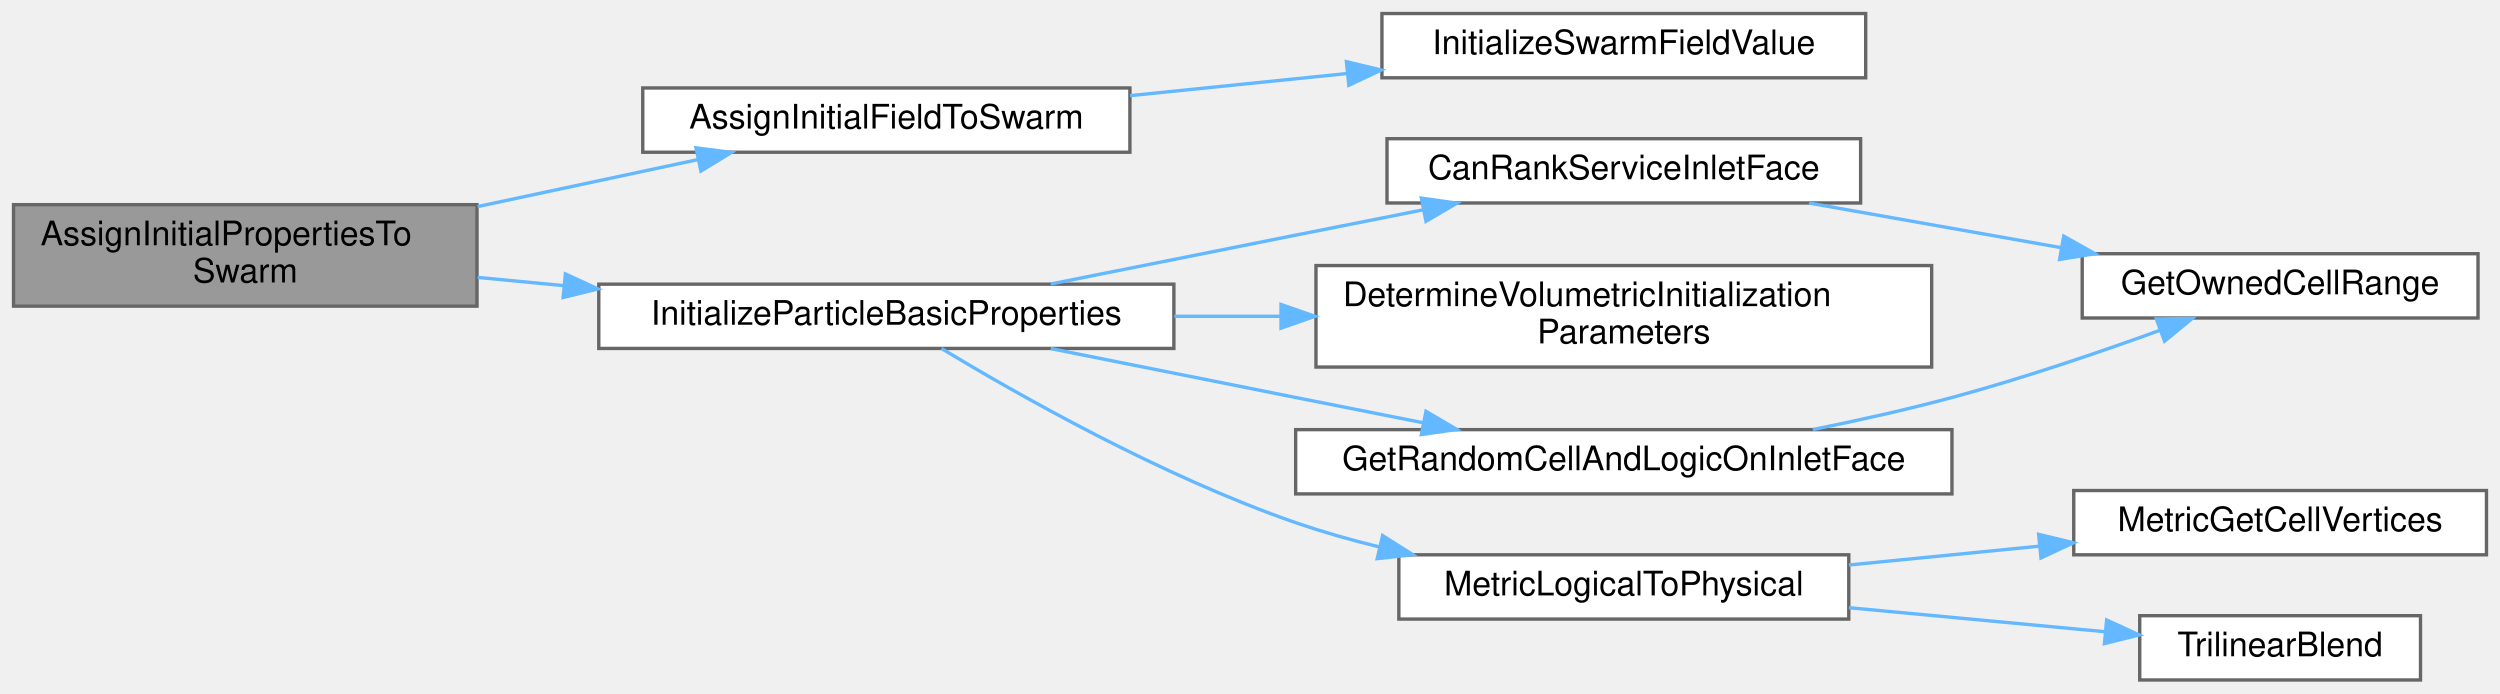
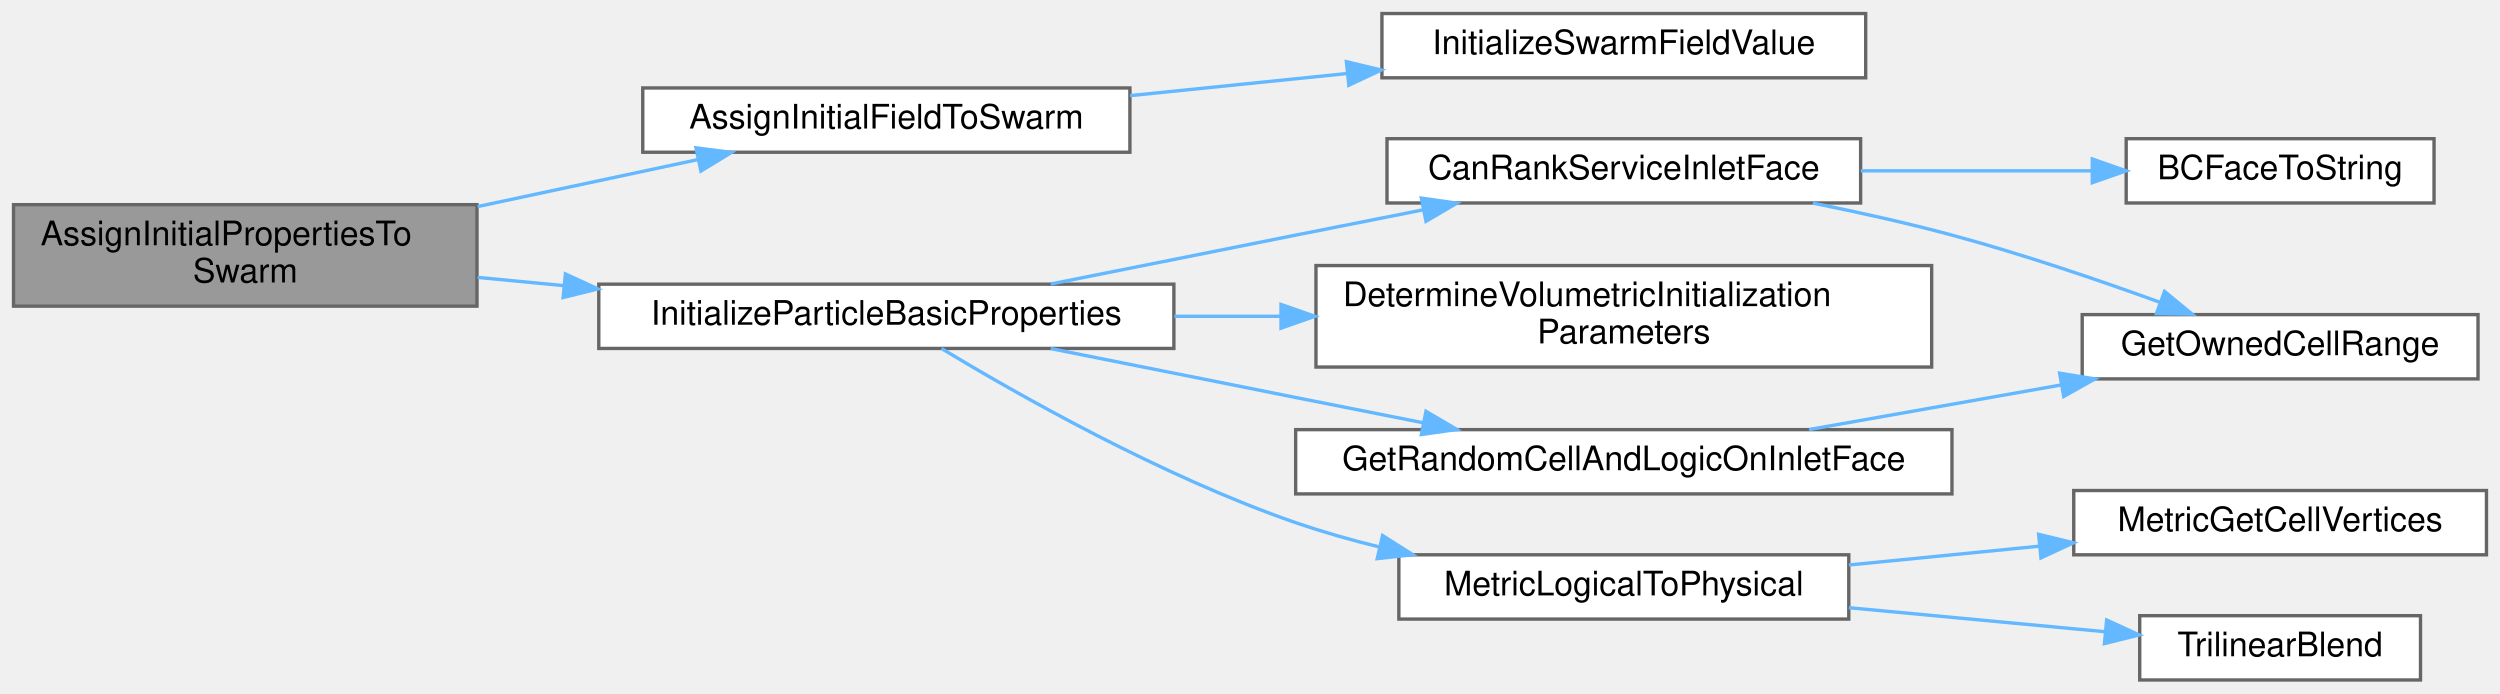
<svg xmlns="http://www.w3.org/2000/svg" xmlns:xlink="http://www.w3.org/1999/xlink" width="739pt" height="205pt" viewBox="0.00 0.00 739.00 205.00">
  <g id="graph0" class="graph" transform="scale(1 1) rotate(0) translate(4 201)">
    <g id="Node000001" class="node">
      <g id="a_Node000001">
        <a xlink:title="Initializes all particle properties in the swarm.">
          <polygon fill="#999999" stroke="#666666" points="137,-140.5 0,-140.5 0,-110.5 137,-110.5 137,-140.5" />
          <text text-anchor="start" x="8" y="-128.5" font-family="Helvetica,sans-Serif" font-size="10.00">AssignInitialPropertiesTo</text>
          <text text-anchor="middle" x="68.5" y="-117.5" font-family="Helvetica,sans-Serif" font-size="10.00">Swarm</text>
        </a>
      </g>
    </g>
    <g id="Node000002" class="node">
      <g id="a_Node000002">
        <a xlink:href="ParticleSwarm_8c.html#a38c3c55ea49021ac59eea87b61e942d1" target="_top" xlink:title="Initializes a generic swarm field with point-level updates.">
          <polygon fill="white" stroke="#666666" points="330,-175 186,-175 186,-156 330,-156 330,-175" />
          <text text-anchor="middle" x="258" y="-163" font-family="Helvetica,sans-Serif" font-size="10.00">AssignInitialFieldToSwarm</text>
        </a>
      </g>
    </g>
    <g id="edge1_Node000001_Node000002" class="edge">
      <g id="a_edge1_Node000001_Node000002">
        <a xlink:title=" ">
          <path fill="none" stroke="#63b8ff" d="M137.19,-139.94C158.55,-144.5 181.87,-149.47 202.21,-153.81" />
          <polygon fill="#63b8ff" stroke="#63b8ff" points="201.73,-157.29 212.24,-155.95 203.19,-150.44 201.73,-157.29" />
        </a>
      </g>
    </g>
    <g id="Node000004" class="node">
      <g id="a_Node000004">
        <a xlink:href="ParticleSwarm_8c.html#a95efc9f04a0187f2a1d920952bd610e0" target="_top" xlink:title="Initializes basic properties for particles on the local process.">
          <polygon fill="white" stroke="#666666" points="343,-117 173,-117 173,-98 343,-98 343,-117" />
          <text text-anchor="middle" x="258" y="-105" font-family="Helvetica,sans-Serif" font-size="10.00">InitializeParticleBasicProperties</text>
        </a>
      </g>
    </g>
    <g id="edge3_Node000001_Node000004" class="edge">
      <g id="a_edge3_Node000001_Node000004">
        <a xlink:title=" ">
          <path fill="none" stroke="#63b8ff" d="M137.19,-119C145.49,-118.21 154.07,-117.38 162.67,-116.56" />
          <polygon fill="#63b8ff" stroke="#63b8ff" points="163.13,-120.03 172.75,-115.59 162.46,-113.06 163.13,-120.03" />
        </a>
      </g>
    </g>
    <g id="Node000003" class="node">
      <g id="a_Node000003">
        <a xlink:href="ParticleSwarm_8c.html#a3d66def17ca5bb54005762184e28c684" target="_top" xlink:title="Helper function to Initialize a given particle’s field value.">
          <polygon fill="white" stroke="#666666" points="547.5,-197 404.5,-197 404.5,-178 547.5,-178 547.5,-197" />
          <text text-anchor="middle" x="476" y="-185" font-family="Helvetica,sans-Serif" font-size="10.00">InitializeSwarmFieldValue</text>
        </a>
      </g>
    </g>
    <g id="edge2_Node000002_Node000003" class="edge">
      <g id="a_edge2_Node000002_Node000003">
        <a xlink:title=" ">
          <path fill="none" stroke="#63b8ff" d="M330.03,-172.73C350.53,-174.82 373.05,-177.12 394.1,-179.26" />
          <polygon fill="#63b8ff" stroke="#63b8ff" points="394,-182.77 404.3,-180.3 394.71,-175.8 394,-182.77" />
        </a>
      </g>
    </g>
    <g id="Node000005" class="node">
      <g id="a_Node000005">
        <a xlink:href="Boundaries_8c.html#ab679d620b2d750179fbc2363fc562a1f" target="_top" xlink:title="Determines if the current MPI rank owns any part of the globally defined inlet face,...">
          <polygon fill="white" stroke="#666666" points="546,-160 406,-160 406,-141 546,-141 546,-160" />
          <text text-anchor="middle" x="476" y="-148" font-family="Helvetica,sans-Serif" font-size="10.00">CanRankServiceInletFace</text>
        </a>
      </g>
    </g>
    <g id="edge4_Node000004_Node000005" class="edge">
      <g id="a_edge4_Node000004_Node000005">
        <a xlink:title=" ">
          <path fill="none" stroke="#63b8ff" d="M306.59,-117.04C328.62,-121.45 355.14,-126.75 379,-131.5 391.23,-133.93 404.33,-136.53 416.81,-139" />
          <polygon fill="#63b8ff" stroke="#63b8ff" points="416.16,-142.44 426.65,-140.95 417.52,-135.58 416.16,-142.44" />
        </a>
      </g>
    </g>
-     <g id="Node000007" class="node">
-       <g id="a_Node000007">
+     <g id="Node000008" class="node">
+       <g id="a_Node000008">
        <a xlink:href="ParticleSwarm_8c.html#ae333eaf5cdf54d396fb84ef574a4945b" target="_top" xlink:title="Determines cell selection and intra-cell logical coordinates for volumetric initialization (Mode 1).">
          <polygon fill="white" stroke="#666666" points="567,-122.5 385,-122.5 385,-92.5 567,-92.5 567,-122.5" />
          <text text-anchor="start" x="393" y="-110.5" font-family="Helvetica,sans-Serif" font-size="10.00">DetermineVolumetricInitialization</text>
          <text text-anchor="middle" x="476" y="-99.5" font-family="Helvetica,sans-Serif" font-size="10.00">Parameters</text>
        </a>
      </g>
    </g>
-     <g id="edge6_Node000004_Node000007" class="edge">
-       <g id="a_edge6_Node000004_Node000007">
+     <g id="edge7_Node000004_Node000008" class="edge">
+       <g id="a_edge7_Node000004_Node000008">
        <a xlink:title=" ">
          <path fill="none" stroke="#63b8ff" d="M343.13,-107.5C353.45,-107.5 364.08,-107.5 374.61,-107.5" />
          <polygon fill="#63b8ff" stroke="#63b8ff" points="374.67,-111 384.67,-107.5 374.67,-104 374.67,-111" />
        </a>
      </g>
    </g>
-     <g id="Node000008" class="node">
-       <g id="a_Node000008">
+     <g id="Node000009" class="node">
+       <g id="a_Node000009">
        <a xlink:href="Boundaries_8c.html#ac07befc354128d23bac8ed5f2612ffdf" target="_top" xlink:title="Assuming the current rank services the inlet face, this function selects a random cell (owned by this...">
          <polygon fill="white" stroke="#666666" points="573,-74 379,-74 379,-55 573,-55 573,-74" />
          <text text-anchor="middle" x="476" y="-62" font-family="Helvetica,sans-Serif" font-size="10.00">GetRandomCellAndLogicOnInletFace</text>
        </a>
      </g>
    </g>
-     <g id="edge7_Node000004_Node000008" class="edge">
-       <g id="a_edge7_Node000004_Node000008">
+     <g id="edge8_Node000004_Node000009" class="edge">
+       <g id="a_edge8_Node000004_Node000009">
        <a xlink:title=" ">
          <path fill="none" stroke="#63b8ff" d="M306.59,-97.96C328.62,-93.55 355.14,-88.25 379,-83.5 391.23,-81.07 404.33,-78.47 416.81,-76" />
          <polygon fill="#63b8ff" stroke="#63b8ff" points="417.52,-79.42 426.65,-74.05 416.16,-72.56 417.52,-79.42" />
        </a>
      </g>
    </g>
-     <g id="Node000009" class="node">
-       <g id="a_Node000009">
+     <g id="Node000010" class="node">
+       <g id="a_Node000010">
        <a xlink:href="Metric_8c.html#af0ba1966641e609476ac6fc3d5cdbbfc" target="_top" xlink:title="Public wrapper: map (cell index, ξ,η,ζ) to (x,y,z).">
          <polygon fill="white" stroke="#666666" points="542.5,-37 409.5,-37 409.5,-18 542.5,-18 542.5,-37" />
          <text text-anchor="middle" x="476" y="-25" font-family="Helvetica,sans-Serif" font-size="10.00">MetricLogicalToPhysical</text>
        </a>
      </g>
    </g>
-     <g id="edge9_Node000004_Node000009" class="edge">
-       <g id="a_edge9_Node000004_Node000009">
+     <g id="edge10_Node000004_Node000010" class="edge">
+       <g id="a_edge10_Node000004_Node000010">
        <a xlink:title=" ">
          <path fill="none" stroke="#63b8ff" d="M274.31,-97.97C296.55,-84.55 339.46,-60.17 379,-46.5 386.91,-43.77 395.32,-41.38 403.76,-39.31" />
          <polygon fill="#63b8ff" stroke="#63b8ff" points="404.69,-42.69 413.64,-37.03 403.11,-35.87 404.69,-42.69" />
        </a>
      </g>
    </g>
    <g id="Node000006" class="node">
      <g id="a_Node000006">
-         <a xlink:href="setup_8c.html#a135027905841ed83f1a3ef2279d865cc" target="_top" xlink:title="Determines the global starting index and number of CELLS owned by the current processor in a specifie...">
-           <polygon fill="white" stroke="#666666" points="728.5,-126 611.5,-126 611.5,-107 728.5,-107 728.5,-126" />
-           <text text-anchor="middle" x="670" y="-114" font-family="Helvetica,sans-Serif" font-size="10.00">GetOwnedCellRange</text>
+         <a xlink:href="logging_8c.html#a46638a78fe01e24d946d9103d5d2fde9" target="_top" xlink:title="Helper function to convert BCFace enum to a string representation.">
+           <polygon fill="white" stroke="#666666" points="715.5,-160 624.5,-160 624.5,-141 715.5,-141 715.5,-160" />
+           <text text-anchor="middle" x="670" y="-148" font-family="Helvetica,sans-Serif" font-size="10.00">BCFaceToString</text>
        </a>
      </g>
    </g>
    <g id="edge5_Node000005_Node000006" class="edge">
      <g id="a_edge5_Node000005_Node000006">
        <a xlink:title=" ">
-           <path fill="none" stroke="#63b8ff" d="M530.74,-140.98C553.84,-136.89 581.02,-132.08 605.15,-127.81" />
-           <polygon fill="#63b8ff" stroke="#63b8ff" points="606.04,-131.2 615.27,-126.01 604.82,-124.31 606.04,-131.2" />
+           <path fill="none" stroke="#63b8ff" d="M546.05,-150.5C568.5,-150.5 593.09,-150.5 614.34,-150.5" />
+           <polygon fill="#63b8ff" stroke="#63b8ff" points="614.48,-154 624.48,-150.5 614.48,-147 614.48,-154" />
        </a>
      </g>
    </g>
-     <g id="edge8_Node000008_Node000006" class="edge">
-       <g id="a_edge8_Node000008_Node000006">
-         <a xlink:title=" ">
-           <path fill="none" stroke="#63b8ff" d="M531.87,-74.03C545.4,-76.74 559.79,-79.94 573,-83.5 593.68,-89.07 616.35,-96.79 634.47,-103.36" />
-           <polygon fill="#63b8ff" stroke="#63b8ff" points="633.43,-106.71 644.02,-106.87 635.84,-100.14 633.43,-106.71" />
+     <g id="Node000007" class="node">
+       <g id="a_Node000007">
+         <a xlink:href="setup_8c.html#a135027905841ed83f1a3ef2279d865cc" target="_top" xlink:title="Determines the global starting index and number of CELLS owned by the current processor in a specifie...">
+           <polygon fill="white" stroke="#666666" points="728.5,-108 611.5,-108 611.5,-89 728.5,-89 728.5,-108" />
+           <text text-anchor="middle" x="670" y="-96" font-family="Helvetica,sans-Serif" font-size="10.00">GetOwnedCellRange</text>
        </a>
      </g>
    </g>
-     <g id="Node000010" class="node">
-       <g id="a_Node000010">
+     <g id="edge6_Node000005_Node000007" class="edge">
+       <g id="a_edge6_Node000005_Node000007">
+         <a xlink:title=" ">
+           <path fill="none" stroke="#63b8ff" d="M531.87,-140.97C545.4,-138.26 559.79,-135.06 573,-131.5 593.68,-125.93 616.35,-118.21 634.47,-111.64" />
+           <polygon fill="#63b8ff" stroke="#63b8ff" points="635.84,-114.86 644.02,-108.13 633.43,-108.29 635.84,-114.86" />
+         </a>
+       </g>
+     </g>
+     <g id="edge9_Node000009_Node000007" class="edge">
+       <g id="a_edge9_Node000009_Node000007">
+         <a xlink:title=" ">
+           <path fill="none" stroke="#63b8ff" d="M530.74,-74.02C553.84,-78.11 581.02,-82.92 605.15,-87.19" />
+           <polygon fill="#63b8ff" stroke="#63b8ff" points="604.82,-90.69 615.27,-88.99 606.04,-83.8 604.82,-90.69" />
+         </a>
+       </g>
+     </g>
+     <g id="Node000011" class="node">
+       <g id="a_Node000011">
        <a xlink:href="Metric_8c.html#a4859ff8031c003e036eab9cf8fb351f6" target="_top" xlink:title="Extract the eight vertex coordinates of the hexahedral cell (i,j,k).">
          <polygon fill="white" stroke="#666666" points="731,-56 609,-56 609,-37 731,-37 731,-56" />
          <text text-anchor="middle" x="670" y="-44" font-family="Helvetica,sans-Serif" font-size="10.00">MetricGetCellVertices</text>
        </a>
      </g>
    </g>
-     <g id="edge10_Node000009_Node000010" class="edge">
-       <g id="a_edge10_Node000009_Node000010">
+     <g id="edge11_Node000010_Node000011" class="edge">
+       <g id="a_edge11_Node000010_Node000011">
        <a xlink:title=" ">
          <path fill="none" stroke="#63b8ff" d="M542.54,-33.99C560.69,-35.78 580.46,-37.74 598.86,-39.56" />
          <polygon fill="#63b8ff" stroke="#63b8ff" points="598.62,-43.05 608.92,-40.55 599.31,-36.09 598.62,-43.05" />
        </a>
      </g>
    </g>
-     <g id="Node000011" class="node">
-       <g id="a_Node000011">
+     <g id="Node000012" class="node">
+       <g id="a_Node000012">
        <a xlink:href="Metric_8c.html#a379d85074cc67dd1230cecc94b9169aa" target="_top" xlink:title="Map logical coordinates to physical space using trilinear basis.">
          <polygon fill="white" stroke="#666666" points="711.5,-19 628.5,-19 628.5,0 711.5,0 711.5,-19" />
          <text text-anchor="middle" x="670" y="-7" font-family="Helvetica,sans-Serif" font-size="10.00">TrilinearBlend</text>
        </a>
      </g>
    </g>
-     <g id="edge11_Node000009_Node000011" class="edge">
-       <g id="a_edge11_Node000009_Node000011">
+     <g id="edge12_Node000010_Node000012" class="edge">
+       <g id="a_edge12_Node000010_Node000012">
        <a xlink:title=" ">
          <path fill="none" stroke="#63b8ff" d="M542.54,-21.36C567.33,-19.03 595.15,-16.42 618.37,-14.25" />
          <polygon fill="#63b8ff" stroke="#63b8ff" points="618.72,-17.73 628.35,-13.31 618.07,-10.76 618.72,-17.73" />
        </a>
      </g>
    </g>
  </g>
</svg>
